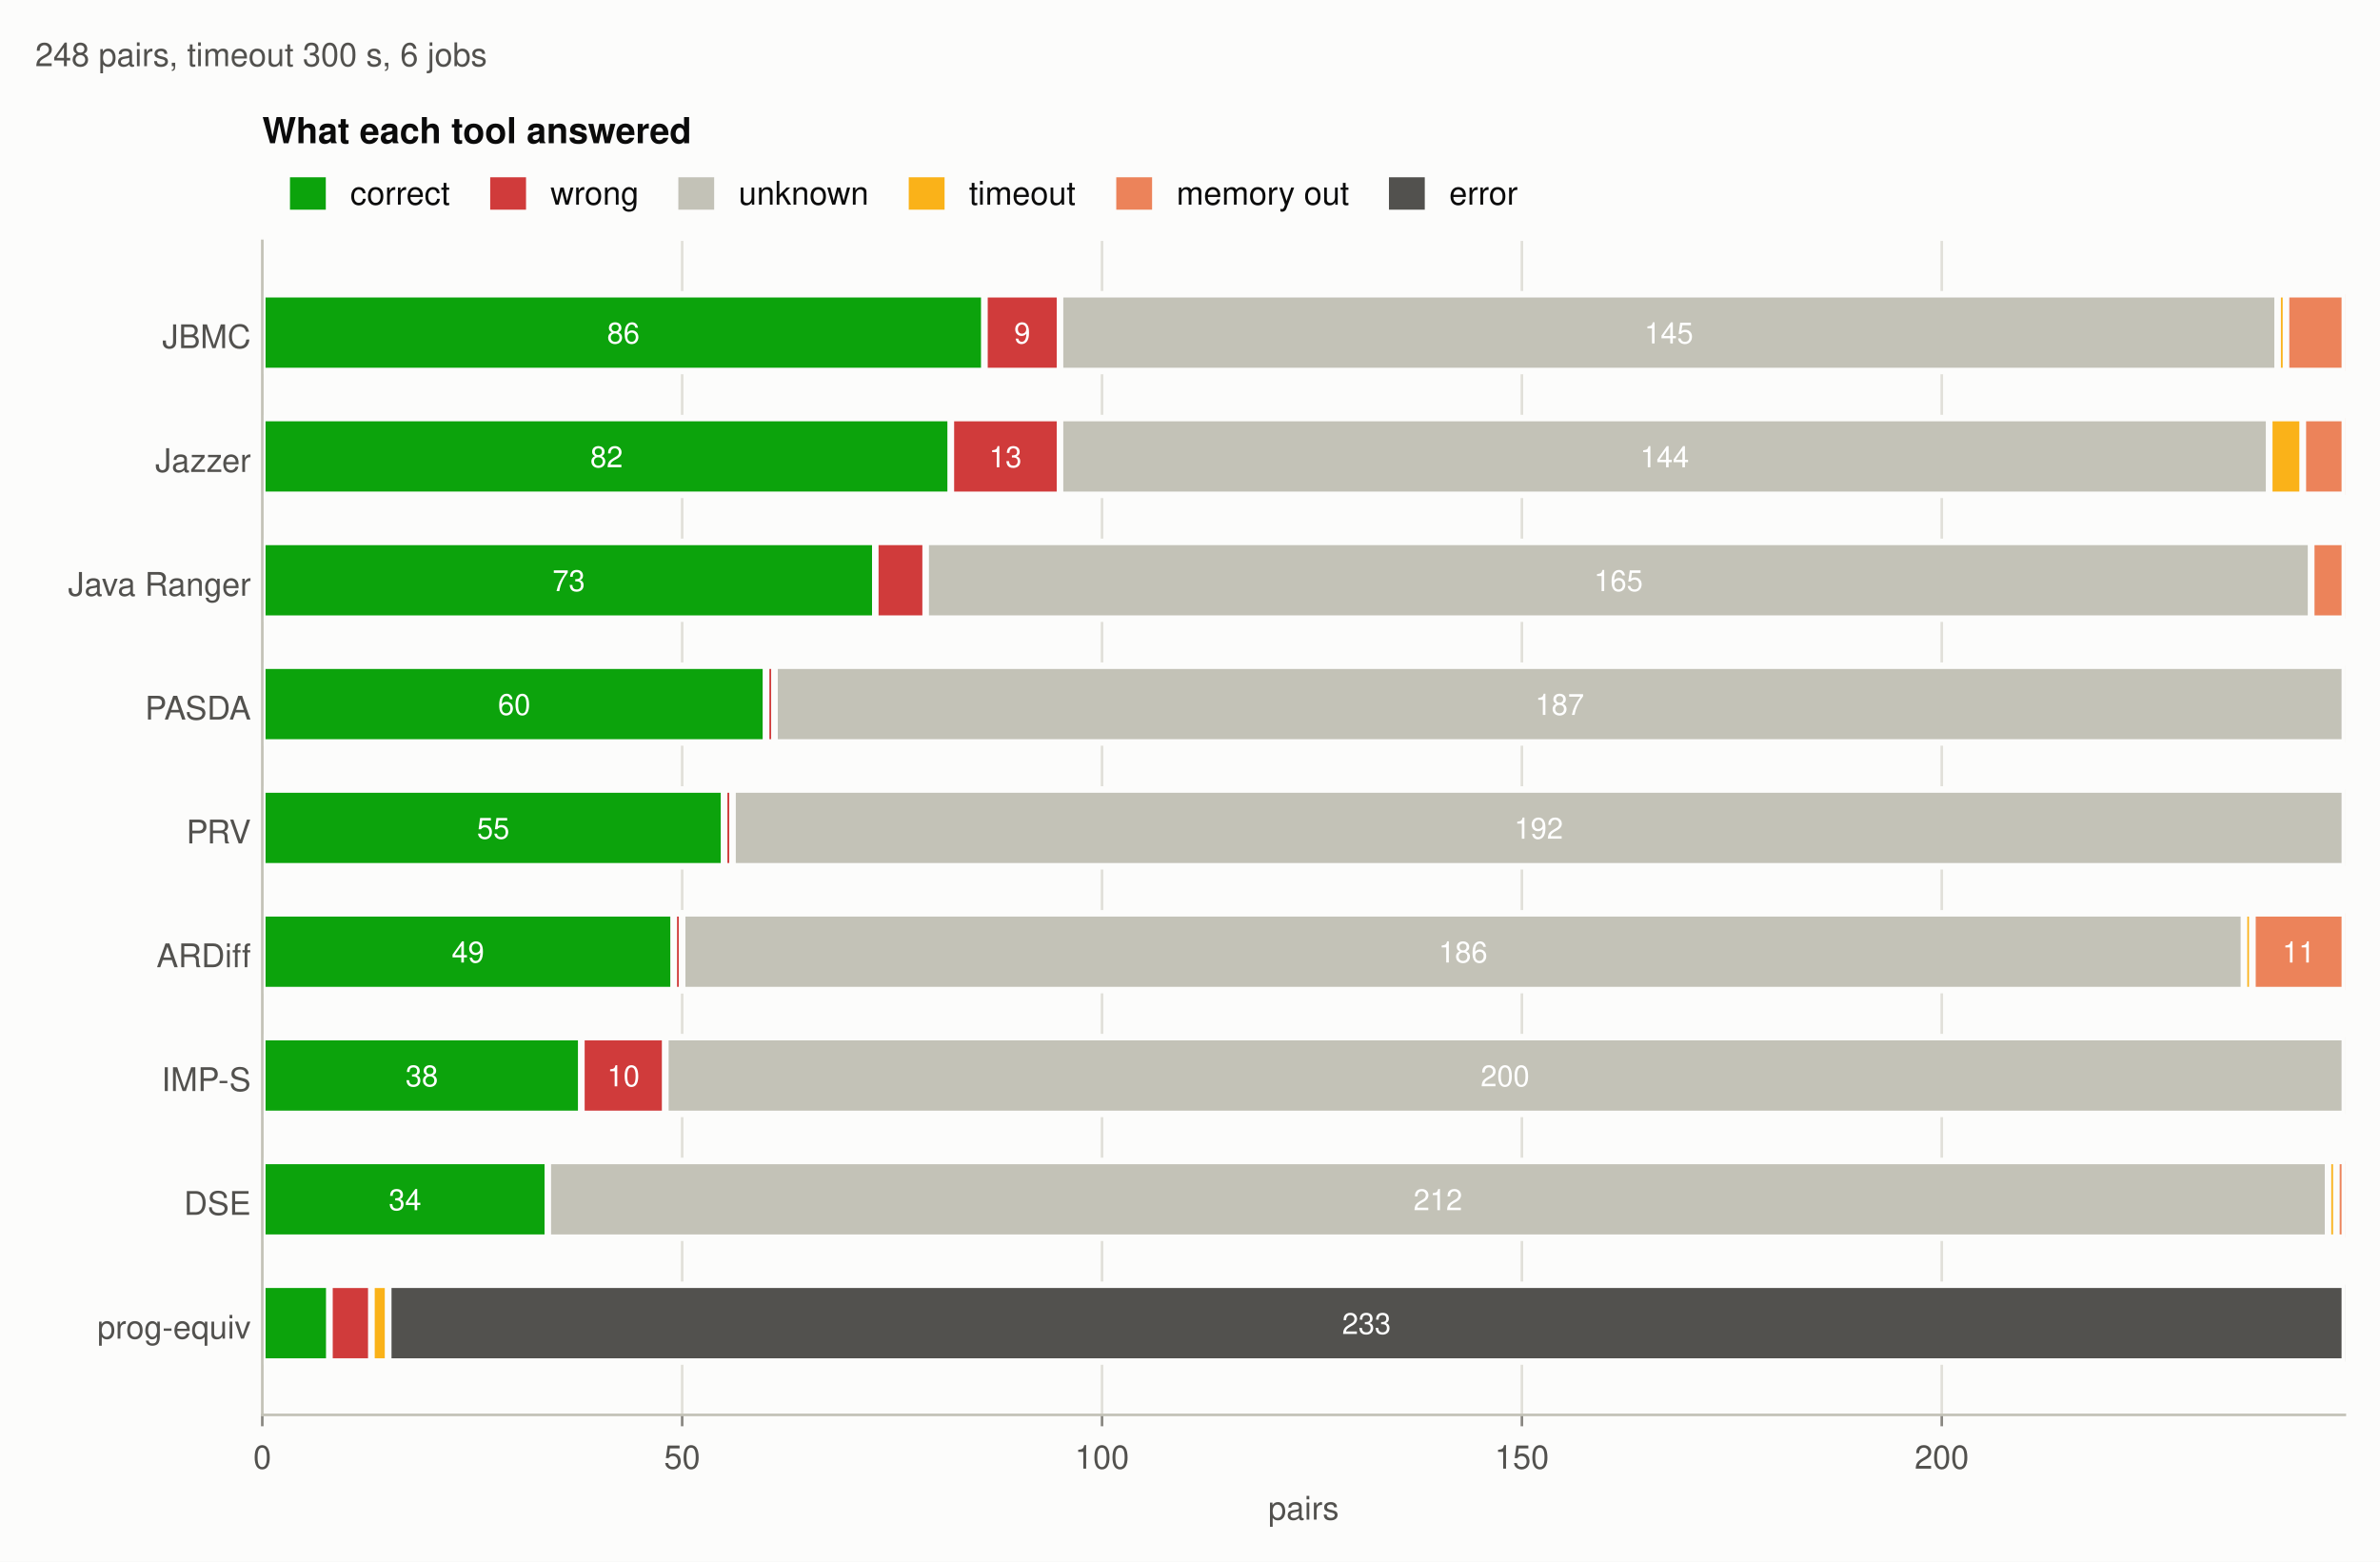
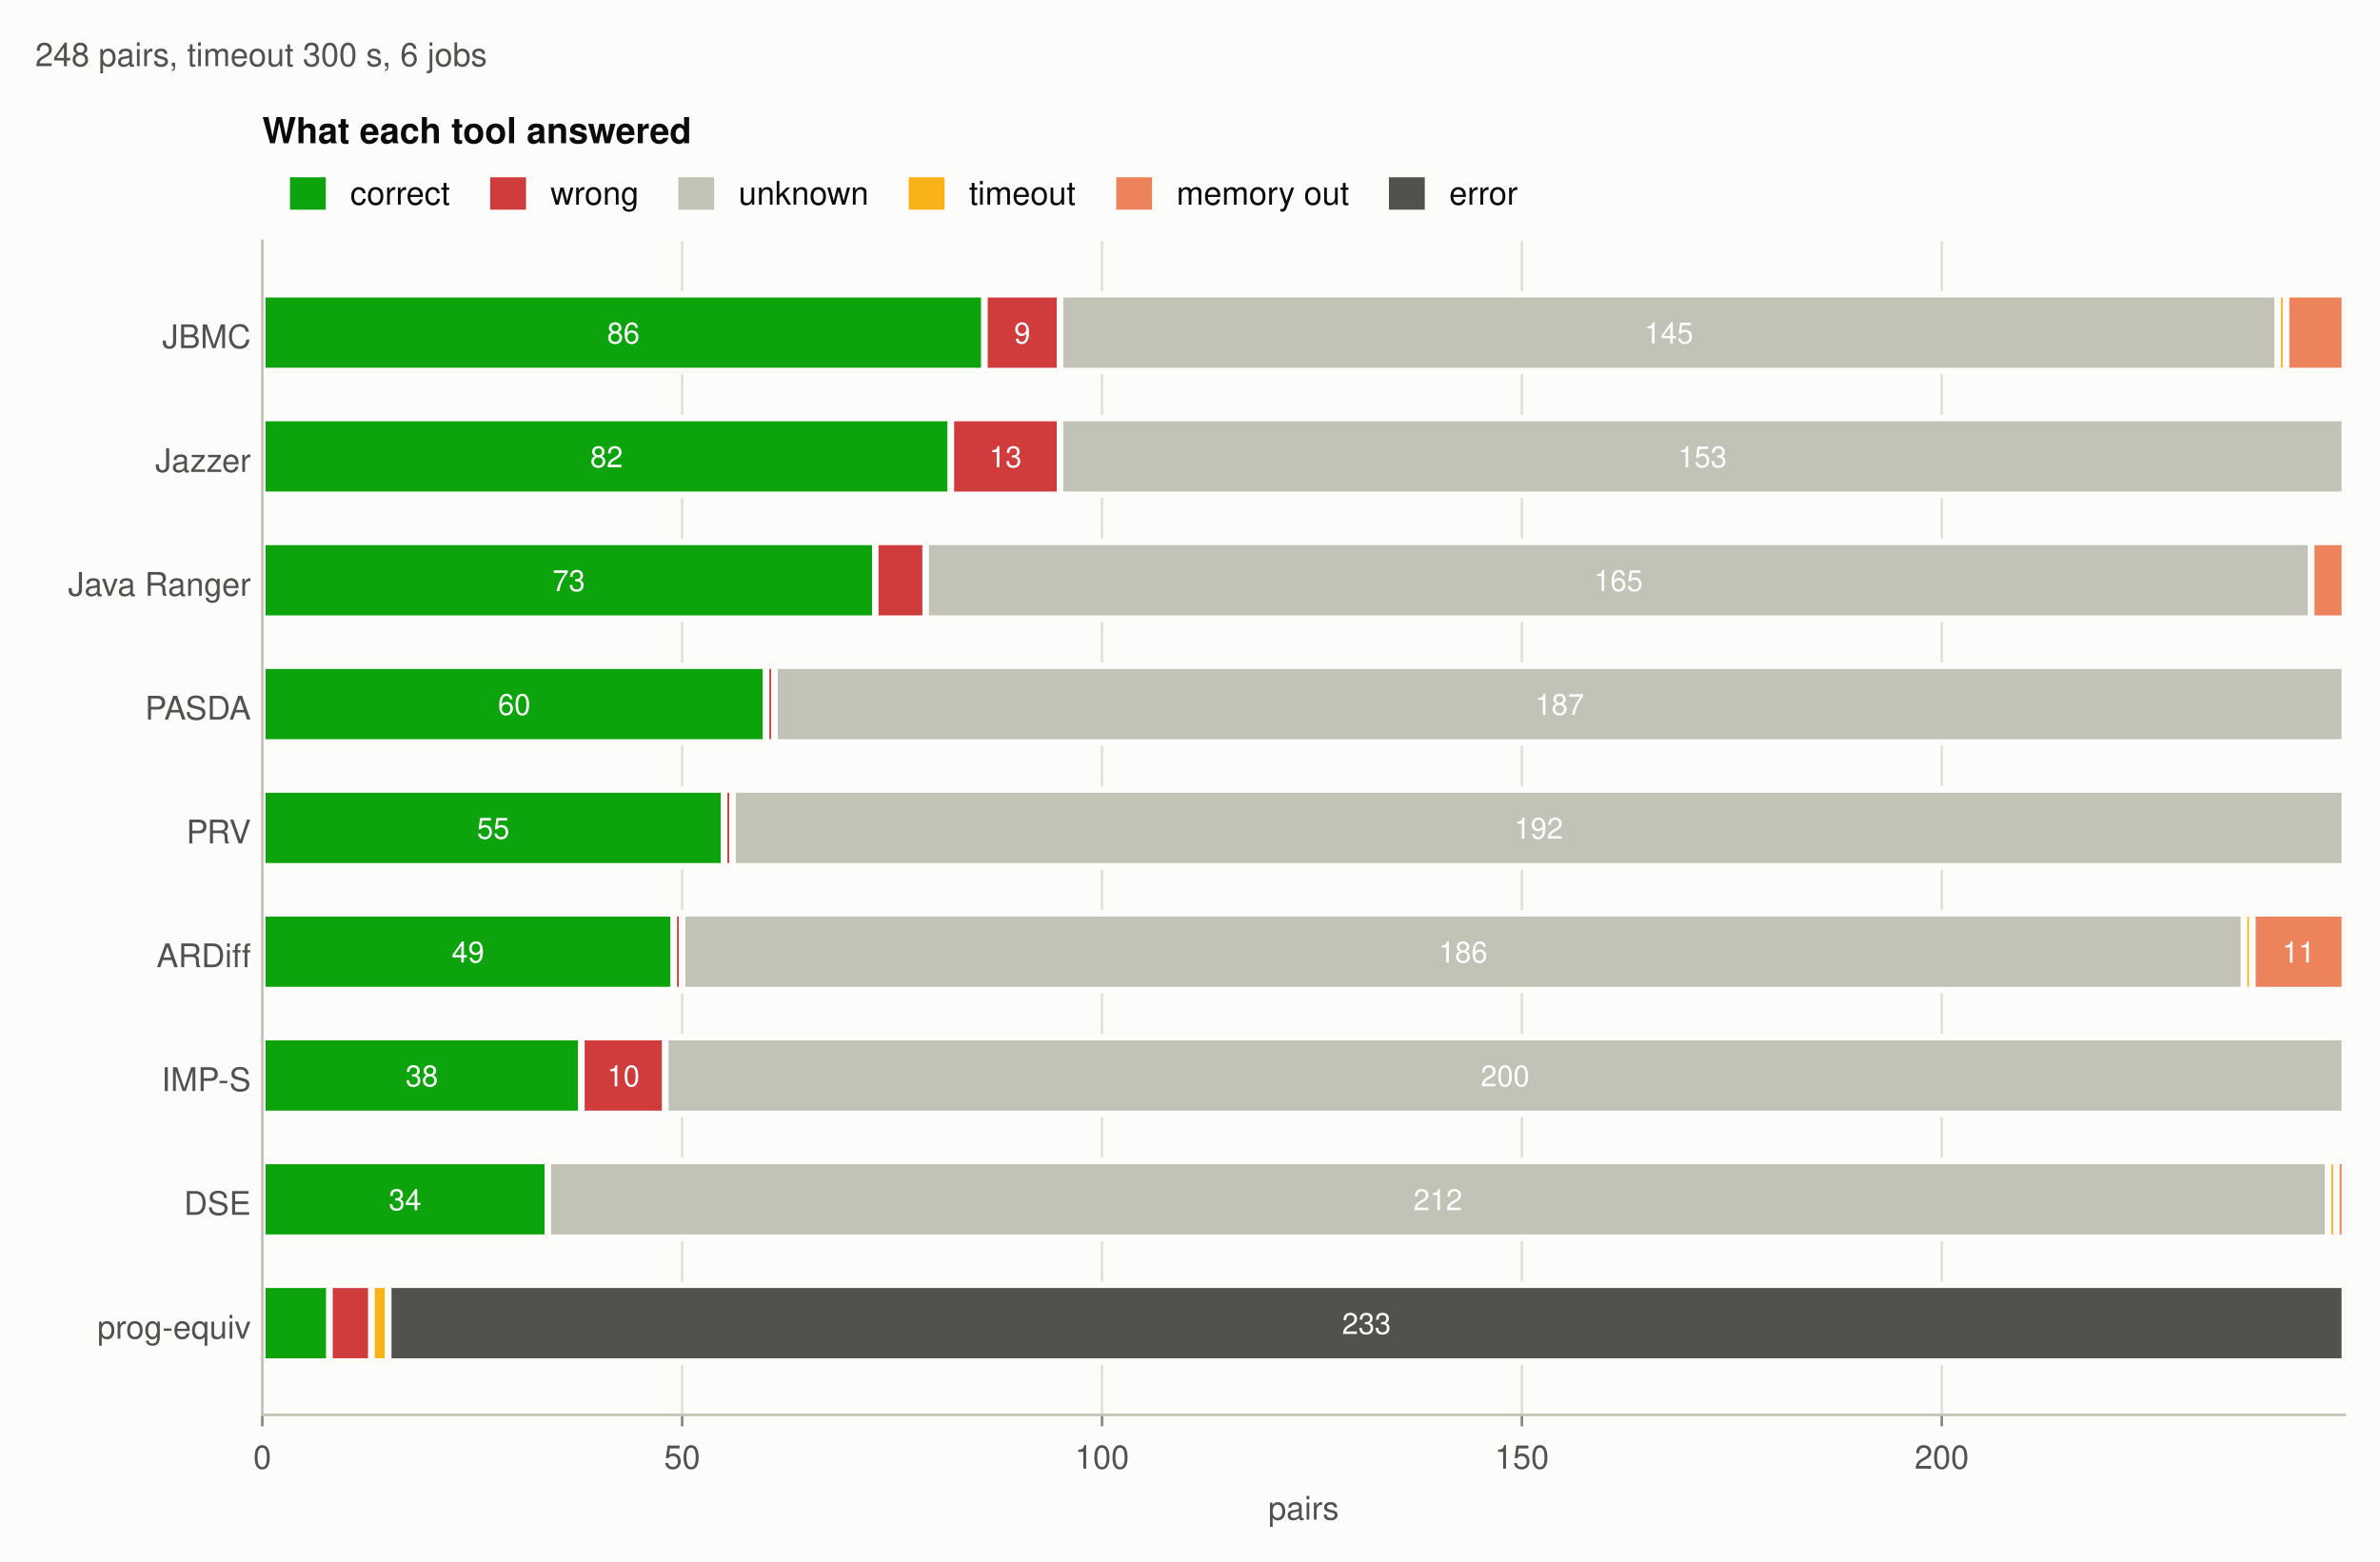
<svg xmlns="http://www.w3.org/2000/svg" xmlns:xlink="http://www.w3.org/1999/xlink" width="730.8pt" height="479.62pt" viewBox="0 0 730.8 479.62" version="1.1">
  <defs>
    <style type="text/css">*{stroke-linejoin: round; stroke-linecap: butt}</style>
  </defs>
  <g id="figure_1">
    <g id="patch_1">
      <path d="M 0 479.62  L 730.8 479.62  L 730.8 0  L 0 0  z " style="fill: #fcfcfb" />
    </g>
    <g id="axes_1">
      <g id="patch_2">
        <path d="M 80.54 434.52  L 720 434.52  L 720 73.975  L 80.54 73.975  z " style="fill: #fcfcfb" />
      </g>
      <g id="matplotlib.axis_1">
        <g id="xtick_1">
          <g id="line2d_1">
-             <path d="M 80.54 434.52  L 80.54 73.975  " clip-path="url(#p85b5bab880)" style="fill: none; stroke: #e1e0d9; stroke-width: 0.8; stroke-linecap: square" />
+             <path d="M 80.54 434.52  L 80.54 73.975  " clip-path="url(#p7ca1178d9e)" style="fill: none; stroke: #e1e0d9; stroke-width: 0.8; stroke-linecap: square" />
          </g>
          <g id="line2d_2">
            <defs>
-               <path id="me2a76b1dfc" d="M 0 0  L 0 3.5  " style="stroke: #898781; stroke-width: 0.8" />
+               <path id="m20ee62d817" d="M 0 0  L 0 3.5  " style="stroke: #898781; stroke-width: 0.8" />
            </defs>
            <g>
-               <use xlink:href="#me2a76b1dfc" x="80.54" y="434.52" style="fill: #898781; stroke: #898781; stroke-width: 0.8" />
+               <use xlink:href="#m20ee62d817" x="80.54" y="434.52" style="fill: #898781; stroke: #898781; stroke-width: 0.8" />
            </g>
          </g>
          <g id="text_1">
            <text style="font-size: 10px; font-family: 'Helvetica Neue', 'Helvetica', 'Arial', 'DejaVu Sans'; text-anchor: middle; fill: #52514e" x="80.54" y="451.04" transform="rotate(-0 80.54 451.04)">0</text>
          </g>
        </g>
        <g id="xtick_2">
          <g id="line2d_3">
-             <path d="M 209.463 434.52  L 209.463 73.975  " clip-path="url(#p85b5bab880)" style="fill: none; stroke: #e1e0d9; stroke-width: 0.8; stroke-linecap: square" />
+             <path d="M 209.463 434.52  L 209.463 73.975  " clip-path="url(#p7ca1178d9e)" style="fill: none; stroke: #e1e0d9; stroke-width: 0.8; stroke-linecap: square" />
          </g>
          <g id="line2d_4">
            <g>
-               <use xlink:href="#me2a76b1dfc" x="209.463" y="434.52" style="fill: #898781; stroke: #898781; stroke-width: 0.8" />
+               <use xlink:href="#m20ee62d817" x="209.463" y="434.52" style="fill: #898781; stroke: #898781; stroke-width: 0.8" />
            </g>
          </g>
          <g id="text_2">
            <text style="font-size: 10px; font-family: 'Helvetica Neue', 'Helvetica', 'Arial', 'DejaVu Sans'; text-anchor: middle; fill: #52514e" x="209.463" y="451.04" transform="rotate(-0 209.4634 451.04)">50</text>
          </g>
        </g>
        <g id="xtick_3">
          <g id="line2d_5">
-             <path d="M 338.387 434.52  L 338.387 73.975  " clip-path="url(#p85b5bab880)" style="fill: none; stroke: #e1e0d9; stroke-width: 0.8; stroke-linecap: square" />
+             <path d="M 338.387 434.52  L 338.387 73.975  " clip-path="url(#p7ca1178d9e)" style="fill: none; stroke: #e1e0d9; stroke-width: 0.8; stroke-linecap: square" />
          </g>
          <g id="line2d_6">
            <g>
-               <use xlink:href="#me2a76b1dfc" x="338.387" y="434.52" style="fill: #898781; stroke: #898781; stroke-width: 0.8" />
+               <use xlink:href="#m20ee62d817" x="338.387" y="434.52" style="fill: #898781; stroke: #898781; stroke-width: 0.8" />
            </g>
          </g>
          <g id="text_3">
            <text style="font-size: 10px; font-family: 'Helvetica Neue', 'Helvetica', 'Arial', 'DejaVu Sans'; text-anchor: middle; fill: #52514e" x="338.387" y="451.04" transform="rotate(-0 338.3868 451.04)">100</text>
          </g>
        </g>
        <g id="xtick_4">
          <g id="line2d_7">
-             <path d="M 467.31 434.52  L 467.31 73.975  " clip-path="url(#p85b5bab880)" style="fill: none; stroke: #e1e0d9; stroke-width: 0.8; stroke-linecap: square" />
+             <path d="M 467.31 434.52  L 467.31 73.975  " clip-path="url(#p7ca1178d9e)" style="fill: none; stroke: #e1e0d9; stroke-width: 0.8; stroke-linecap: square" />
          </g>
          <g id="line2d_8">
            <g>
-               <use xlink:href="#me2a76b1dfc" x="467.31" y="434.52" style="fill: #898781; stroke: #898781; stroke-width: 0.8" />
+               <use xlink:href="#m20ee62d817" x="467.31" y="434.52" style="fill: #898781; stroke: #898781; stroke-width: 0.8" />
            </g>
          </g>
          <g id="text_4">
            <text style="font-size: 10px; font-family: 'Helvetica Neue', 'Helvetica', 'Arial', 'DejaVu Sans'; text-anchor: middle; fill: #52514e" x="467.31" y="451.04" transform="rotate(-0 467.3102 451.04)">150</text>
          </g>
        </g>
        <g id="xtick_5">
          <g id="line2d_9">
-             <path d="M 596.234 434.52  L 596.234 73.975  " clip-path="url(#p85b5bab880)" style="fill: none; stroke: #e1e0d9; stroke-width: 0.8; stroke-linecap: square" />
+             <path d="M 596.234 434.52  L 596.234 73.975  " clip-path="url(#p7ca1178d9e)" style="fill: none; stroke: #e1e0d9; stroke-width: 0.8; stroke-linecap: square" />
          </g>
          <g id="line2d_10">
            <g>
-               <use xlink:href="#me2a76b1dfc" x="596.234" y="434.52" style="fill: #898781; stroke: #898781; stroke-width: 0.8" />
+               <use xlink:href="#m20ee62d817" x="596.234" y="434.52" style="fill: #898781; stroke: #898781; stroke-width: 0.8" />
            </g>
          </g>
          <g id="text_5">
            <text style="font-size: 10px; font-family: 'Helvetica Neue', 'Helvetica', 'Arial', 'DejaVu Sans'; text-anchor: middle; fill: #52514e" x="596.234" y="451.04" transform="rotate(-0 596.2335 451.04)">200</text>
          </g>
        </g>
        <g id="text_6">
          <text style="font-size: 10px; font-family: 'Helvetica Neue', 'Helvetica', 'Arial', 'DejaVu Sans'; text-anchor: middle; fill: #52514e" x="400.27" y="466.69" transform="rotate(-0 400.27 466.69)">pairs</text>
        </g>
      </g>
      <g id="matplotlib.axis_2">
        <g id="ytick_1">
          <g id="line2d_11" />
          <g id="text_7">
            <text style="font-size: 10px; font-family: 'Helvetica Neue', 'Helvetica', 'Arial', 'DejaVu Sans'; text-anchor: end; fill: #52514e" x="77.04" y="411.104" transform="rotate(-0 77.04 411.1041)">prog-equiv</text>
          </g>
        </g>
        <g id="ytick_2">
          <g id="line2d_12" />
          <g id="text_8">
            <text style="font-size: 10px; font-family: 'Helvetica Neue', 'Helvetica', 'Arial', 'DejaVu Sans'; text-anchor: end; fill: #52514e" x="77.04" y="373.08" transform="rotate(-0 77.04 373.08)">DSE</text>
          </g>
        </g>
        <g id="ytick_3">
          <g id="line2d_13" />
          <g id="text_9">
            <text style="font-size: 10px; font-family: 'Helvetica Neue', 'Helvetica', 'Arial', 'DejaVu Sans'; text-anchor: end; fill: #52514e" x="77.04" y="335.056" transform="rotate(-0 77.04 335.0558)">IMP-S</text>
          </g>
        </g>
        <g id="ytick_4">
          <g id="line2d_14" />
          <g id="text_10">
            <text style="font-size: 10px; font-family: 'Helvetica Neue', 'Helvetica', 'Arial', 'DejaVu Sans'; text-anchor: end; fill: #52514e" x="77.04" y="297.032" transform="rotate(-0 77.04 297.0317)">ARDiff</text>
          </g>
        </g>
        <g id="ytick_5">
          <g id="line2d_15" />
          <g id="text_11">
            <text style="font-size: 10px; font-family: 'Helvetica Neue', 'Helvetica', 'Arial', 'DejaVu Sans'; text-anchor: end; fill: #52514e" x="77.04" y="259.007" transform="rotate(-0 77.04 259.0075)">PRV</text>
          </g>
        </g>
        <g id="ytick_6">
          <g id="line2d_16" />
          <g id="text_12">
            <text style="font-size: 10px; font-family: 'Helvetica Neue', 'Helvetica', 'Arial', 'DejaVu Sans'; text-anchor: end; fill: #52514e" x="77.04" y="220.983" transform="rotate(-0 77.04 220.9833)">PASDA</text>
          </g>
        </g>
        <g id="ytick_7">
          <g id="line2d_17" />
          <g id="text_13">
            <text style="font-size: 10px; font-family: 'Helvetica Neue', 'Helvetica', 'Arial', 'DejaVu Sans'; text-anchor: end; fill: #52514e" x="77.04" y="182.959" transform="rotate(-0 77.04 182.9592)">Java Ranger</text>
          </g>
        </g>
        <g id="ytick_8">
          <g id="line2d_18" />
          <g id="text_14">
            <text style="font-size: 10px; font-family: 'Helvetica Neue', 'Helvetica', 'Arial', 'DejaVu Sans'; text-anchor: end; fill: #52514e" x="77.04" y="144.935" transform="rotate(-0 77.04 144.935)">Jazzer</text>
          </g>
        </g>
        <g id="ytick_9">
          <g id="line2d_19" />
          <g id="text_15">
            <text style="font-size: 10px; font-family: 'Helvetica Neue', 'Helvetica', 'Arial', 'DejaVu Sans'; text-anchor: end; fill: #52514e" x="77.04" y="106.911" transform="rotate(-0 77.04 106.9109)">JBMC</text>
          </g>
        </g>
      </g>
      <g id="patch_3">
-         <path d="M 80.54 418.132  L 101.168 418.132  L 101.168 394.557  L 80.54 394.557  z " clip-path="url(#p85b5bab880)" style="fill: #0ca30c; stroke: #fcfcfb; stroke-width: 2; stroke-linejoin: miter" />
+         <path d="M 80.54 418.132  L 101.168 418.132  L 101.168 394.557  L 80.54 394.557  z " clip-path="url(#p7ca1178d9e)" style="fill: #0ca30c; stroke: #fcfcfb; stroke-width: 2; stroke-linejoin: miter" />
      </g>
      <g id="patch_4">
-         <path d="M 101.168 418.132  L 114.06 418.132  L 114.06 394.557  L 101.168 394.557  z " clip-path="url(#p85b5bab880)" style="fill: #d03b3b; stroke: #fcfcfb; stroke-width: 2; stroke-linejoin: miter" />
+         <path d="M 101.168 418.132  L 114.06 418.132  L 114.06 394.557  L 101.168 394.557  z " clip-path="url(#p7ca1178d9e)" style="fill: #d03b3b; stroke: #fcfcfb; stroke-width: 2; stroke-linejoin: miter" />
      </g>
      <g id="patch_5">
-         <path d="M 114.06 418.132  L 119.217 418.132  L 119.217 394.557  L 114.06 394.557  z " clip-path="url(#p85b5bab880)" style="fill: #fab219; stroke: #fcfcfb; stroke-width: 2; stroke-linejoin: miter" />
+         <path d="M 114.06 418.132  L 119.217 418.132  L 119.217 394.557  L 114.06 394.557  z " clip-path="url(#p7ca1178d9e)" style="fill: #fab219; stroke: #fcfcfb; stroke-width: 2; stroke-linejoin: miter" />
      </g>
      <g id="patch_6">
-         <path d="M 119.217 418.132  L 720 418.132  L 720 394.557  L 119.217 394.557  z " clip-path="url(#p85b5bab880)" style="fill: #52514e; stroke: #fcfcfb; stroke-width: 2; stroke-linejoin: miter" />
+         <path d="M 119.217 418.132  L 720 418.132  L 720 394.557  L 119.217 394.557  z " clip-path="url(#p7ca1178d9e)" style="fill: #52514e; stroke: #fcfcfb; stroke-width: 2; stroke-linejoin: miter" />
      </g>
      <g id="patch_7">
-         <path d="M 80.54 380.107  L 168.208 380.107  L 168.208 356.532  L 80.54 356.532  z " clip-path="url(#p85b5bab880)" style="fill: #0ca30c; stroke: #fcfcfb; stroke-width: 2; stroke-linejoin: miter" />
+         <path d="M 80.54 380.107  L 168.208 380.107  L 168.208 356.532  L 80.54 356.532  z " clip-path="url(#p7ca1178d9e)" style="fill: #0ca30c; stroke: #fcfcfb; stroke-width: 2; stroke-linejoin: miter" />
      </g>
      <g id="patch_8">
-         <path d="M 168.208 380.107  L 714.843 380.107  L 714.843 356.532  L 168.208 356.532  z " clip-path="url(#p85b5bab880)" style="fill: #c3c2b7; stroke: #fcfcfb; stroke-width: 2; stroke-linejoin: miter" />
+         <path d="M 168.208 380.107  L 714.843 380.107  L 714.843 356.532  L 168.208 356.532  z " clip-path="url(#p7ca1178d9e)" style="fill: #c3c2b7; stroke: #fcfcfb; stroke-width: 2; stroke-linejoin: miter" />
      </g>
      <g id="patch_9">
-         <path d="M 714.843 380.107  L 717.422 380.107  L 717.422 356.532  L 714.843 356.532  z " clip-path="url(#p85b5bab880)" style="fill: #fab219; stroke: #fcfcfb; stroke-width: 2; stroke-linejoin: miter" />
+         <path d="M 714.843 380.107  L 717.422 380.107  L 717.422 356.532  L 714.843 356.532  z " clip-path="url(#p7ca1178d9e)" style="fill: #fab219; stroke: #fcfcfb; stroke-width: 2; stroke-linejoin: miter" />
      </g>
      <g id="patch_10">
-         <path d="M 717.422 380.107  L 720 380.107  L 720 356.532  L 717.422 356.532  z " clip-path="url(#p85b5bab880)" style="fill: #ec835a; stroke: #fcfcfb; stroke-width: 2; stroke-linejoin: miter" />
+         <path d="M 717.422 380.107  L 720 380.107  L 720 356.532  L 717.422 356.532  z " clip-path="url(#p7ca1178d9e)" style="fill: #ec835a; stroke: #fcfcfb; stroke-width: 2; stroke-linejoin: miter" />
      </g>
      <g id="patch_11">
-         <path d="M 80.54 342.083  L 178.522 342.083  L 178.522 318.508  L 80.54 318.508  z " clip-path="url(#p85b5bab880)" style="fill: #0ca30c; stroke: #fcfcfb; stroke-width: 2; stroke-linejoin: miter" />
+         <path d="M 80.54 342.083  L 178.522 342.083  L 178.522 318.508  L 80.54 318.508  z " clip-path="url(#p7ca1178d9e)" style="fill: #0ca30c; stroke: #fcfcfb; stroke-width: 2; stroke-linejoin: miter" />
      </g>
      <g id="patch_12">
-         <path d="M 178.522 342.083  L 204.306 342.083  L 204.306 318.508  L 178.522 318.508  z " clip-path="url(#p85b5bab880)" style="fill: #d03b3b; stroke: #fcfcfb; stroke-width: 2; stroke-linejoin: miter" />
+         <path d="M 178.522 342.083  L 204.306 342.083  L 204.306 318.508  L 178.522 318.508  z " clip-path="url(#p7ca1178d9e)" style="fill: #d03b3b; stroke: #fcfcfb; stroke-width: 2; stroke-linejoin: miter" />
      </g>
      <g id="patch_13">
-         <path d="M 204.306 342.083  L 720 342.083  L 720 318.508  L 204.306 318.508  z " clip-path="url(#p85b5bab880)" style="fill: #c3c2b7; stroke: #fcfcfb; stroke-width: 2; stroke-linejoin: miter" />
+         <path d="M 204.306 342.083  L 720 342.083  L 720 318.508  L 204.306 318.508  z " clip-path="url(#p7ca1178d9e)" style="fill: #c3c2b7; stroke: #fcfcfb; stroke-width: 2; stroke-linejoin: miter" />
      </g>
      <g id="patch_14">
-         <path d="M 80.54 304.059  L 206.885 304.059  L 206.885 280.484  L 80.54 280.484  z " clip-path="url(#p85b5bab880)" style="fill: #0ca30c; stroke: #fcfcfb; stroke-width: 2; stroke-linejoin: miter" />
+         <path d="M 80.54 304.059  L 206.885 304.059  L 206.885 280.484  L 80.54 280.484  z " clip-path="url(#p7ca1178d9e)" style="fill: #0ca30c; stroke: #fcfcfb; stroke-width: 2; stroke-linejoin: miter" />
      </g>
      <g id="patch_15">
-         <path d="M 206.885 304.059  L 209.463 304.059  L 209.463 280.484  L 206.885 280.484  z " clip-path="url(#p85b5bab880)" style="fill: #d03b3b; stroke: #fcfcfb; stroke-width: 2; stroke-linejoin: miter" />
+         <path d="M 206.885 304.059  L 209.463 304.059  L 209.463 280.484  L 206.885 280.484  z " clip-path="url(#p7ca1178d9e)" style="fill: #d03b3b; stroke: #fcfcfb; stroke-width: 2; stroke-linejoin: miter" />
      </g>
      <g id="patch_16">
-         <path d="M 209.463 304.059  L 689.058 304.059  L 689.058 280.484  L 209.463 280.484  z " clip-path="url(#p85b5bab880)" style="fill: #c3c2b7; stroke: #fcfcfb; stroke-width: 2; stroke-linejoin: miter" />
+         <path d="M 209.463 304.059  L 689.058 304.059  L 689.058 280.484  L 209.463 280.484  z " clip-path="url(#p7ca1178d9e)" style="fill: #c3c2b7; stroke: #fcfcfb; stroke-width: 2; stroke-linejoin: miter" />
      </g>
      <g id="patch_17">
-         <path d="M 689.058 304.059  L 691.637 304.059  L 691.637 280.484  L 689.058 280.484  z " clip-path="url(#p85b5bab880)" style="fill: #fab219; stroke: #fcfcfb; stroke-width: 2; stroke-linejoin: miter" />
+         <path d="M 689.058 304.059  L 691.637 304.059  L 691.637 280.484  L 689.058 280.484  z " clip-path="url(#p7ca1178d9e)" style="fill: #fab219; stroke: #fcfcfb; stroke-width: 2; stroke-linejoin: miter" />
      </g>
      <g id="patch_18">
-         <path d="M 691.637 304.059  L 720 304.059  L 720 280.484  L 691.637 280.484  z " clip-path="url(#p85b5bab880)" style="fill: #ec835a; stroke: #fcfcfb; stroke-width: 2; stroke-linejoin: miter" />
+         <path d="M 691.637 304.059  L 720 304.059  L 720 280.484  L 691.637 280.484  z " clip-path="url(#p7ca1178d9e)" style="fill: #ec835a; stroke: #fcfcfb; stroke-width: 2; stroke-linejoin: miter" />
      </g>
      <g id="patch_19">
-         <path d="M 80.54 266.035  L 222.356 266.035  L 222.356 242.46  L 80.54 242.46  z " clip-path="url(#p85b5bab880)" style="fill: #0ca30c; stroke: #fcfcfb; stroke-width: 2; stroke-linejoin: miter" />
+         <path d="M 80.54 266.035  L 222.356 266.035  L 222.356 242.46  L 80.54 242.46  z " clip-path="url(#p7ca1178d9e)" style="fill: #0ca30c; stroke: #fcfcfb; stroke-width: 2; stroke-linejoin: miter" />
      </g>
      <g id="patch_20">
-         <path d="M 222.356 266.035  L 224.934 266.035  L 224.934 242.46  L 222.356 242.46  z " clip-path="url(#p85b5bab880)" style="fill: #d03b3b; stroke: #fcfcfb; stroke-width: 2; stroke-linejoin: miter" />
+         <path d="M 222.356 266.035  L 224.934 266.035  L 224.934 242.46  L 222.356 242.46  z " clip-path="url(#p7ca1178d9e)" style="fill: #d03b3b; stroke: #fcfcfb; stroke-width: 2; stroke-linejoin: miter" />
      </g>
      <g id="patch_21">
-         <path d="M 224.934 266.035  L 720 266.035  L 720 242.46  L 224.934 242.46  z " clip-path="url(#p85b5bab880)" style="fill: #c3c2b7; stroke: #fcfcfb; stroke-width: 2; stroke-linejoin: miter" />
+         <path d="M 224.934 266.035  L 720 266.035  L 720 242.46  L 224.934 242.46  z " clip-path="url(#p7ca1178d9e)" style="fill: #c3c2b7; stroke: #fcfcfb; stroke-width: 2; stroke-linejoin: miter" />
      </g>
      <g id="patch_22">
-         <path d="M 80.54 228.011  L 235.248 228.011  L 235.248 204.436  L 80.54 204.436  z " clip-path="url(#p85b5bab880)" style="fill: #0ca30c; stroke: #fcfcfb; stroke-width: 2; stroke-linejoin: miter" />
+         <path d="M 80.54 228.011  L 235.248 228.011  L 235.248 204.436  L 80.54 204.436  z " clip-path="url(#p7ca1178d9e)" style="fill: #0ca30c; stroke: #fcfcfb; stroke-width: 2; stroke-linejoin: miter" />
      </g>
      <g id="patch_23">
-         <path d="M 235.248 228.011  L 237.827 228.011  L 237.827 204.436  L 235.248 204.436  z " clip-path="url(#p85b5bab880)" style="fill: #d03b3b; stroke: #fcfcfb; stroke-width: 2; stroke-linejoin: miter" />
+         <path d="M 235.248 228.011  L 237.827 228.011  L 237.827 204.436  L 235.248 204.436  z " clip-path="url(#p7ca1178d9e)" style="fill: #d03b3b; stroke: #fcfcfb; stroke-width: 2; stroke-linejoin: miter" />
      </g>
      <g id="patch_24">
-         <path d="M 237.827 228.011  L 720 228.011  L 720 204.436  L 237.827 204.436  z " clip-path="url(#p85b5bab880)" style="fill: #c3c2b7; stroke: #fcfcfb; stroke-width: 2; stroke-linejoin: miter" />
+         <path d="M 237.827 228.011  L 720 228.011  L 720 204.436  L 237.827 204.436  z " clip-path="url(#p7ca1178d9e)" style="fill: #c3c2b7; stroke: #fcfcfb; stroke-width: 2; stroke-linejoin: miter" />
      </g>
      <g id="patch_25">
-         <path d="M 80.54 189.987  L 268.768 189.987  L 268.768 166.412  L 80.54 166.412  z " clip-path="url(#p85b5bab880)" style="fill: #0ca30c; stroke: #fcfcfb; stroke-width: 2; stroke-linejoin: miter" />
+         <path d="M 80.54 189.987  L 268.768 189.987  L 268.768 166.412  L 80.54 166.412  z " clip-path="url(#p7ca1178d9e)" style="fill: #0ca30c; stroke: #fcfcfb; stroke-width: 2; stroke-linejoin: miter" />
      </g>
      <g id="patch_26">
-         <path d="M 268.768 189.987  L 284.239 189.987  L 284.239 166.412  L 268.768 166.412  z " clip-path="url(#p85b5bab880)" style="fill: #d03b3b; stroke: #fcfcfb; stroke-width: 2; stroke-linejoin: miter" />
+         <path d="M 268.768 189.987  L 284.239 189.987  L 284.239 166.412  L 268.768 166.412  z " clip-path="url(#p7ca1178d9e)" style="fill: #d03b3b; stroke: #fcfcfb; stroke-width: 2; stroke-linejoin: miter" />
      </g>
      <g id="patch_27">
-         <path d="M 284.239 189.987  L 709.686 189.987  L 709.686 166.412  L 284.239 166.412  z " clip-path="url(#p85b5bab880)" style="fill: #c3c2b7; stroke: #fcfcfb; stroke-width: 2; stroke-linejoin: miter" />
+         <path d="M 284.239 189.987  L 709.686 189.987  L 709.686 166.412  L 284.239 166.412  z " clip-path="url(#p7ca1178d9e)" style="fill: #c3c2b7; stroke: #fcfcfb; stroke-width: 2; stroke-linejoin: miter" />
      </g>
      <g id="patch_28">
-         <path d="M 709.686 189.987  L 720 189.987  L 720 166.412  L 709.686 166.412  z " clip-path="url(#p85b5bab880)" style="fill: #ec835a; stroke: #fcfcfb; stroke-width: 2; stroke-linejoin: miter" />
+         <path d="M 709.686 189.987  L 720 189.987  L 720 166.412  L 709.686 166.412  z " clip-path="url(#p7ca1178d9e)" style="fill: #ec835a; stroke: #fcfcfb; stroke-width: 2; stroke-linejoin: miter" />
      </g>
      <g id="patch_29">
-         <path d="M 80.54 151.963  L 291.974 151.963  L 291.974 128.388  L 80.54 128.388  z " clip-path="url(#p85b5bab880)" style="fill: #0ca30c; stroke: #fcfcfb; stroke-width: 2; stroke-linejoin: miter" />
+         <path d="M 80.54 151.963  L 291.974 151.963  L 291.974 128.388  L 80.54 128.388  z " clip-path="url(#p7ca1178d9e)" style="fill: #0ca30c; stroke: #fcfcfb; stroke-width: 2; stroke-linejoin: miter" />
      </g>
      <g id="patch_30">
-         <path d="M 291.974 151.963  L 325.494 151.963  L 325.494 128.388  L 291.974 128.388  z " clip-path="url(#p85b5bab880)" style="fill: #d03b3b; stroke: #fcfcfb; stroke-width: 2; stroke-linejoin: miter" />
+         <path d="M 291.974 151.963  L 325.494 151.963  L 325.494 128.388  L 291.974 128.388  z " clip-path="url(#p7ca1178d9e)" style="fill: #d03b3b; stroke: #fcfcfb; stroke-width: 2; stroke-linejoin: miter" />
      </g>
      <g id="patch_31">
-         <path d="M 325.494 151.963  L 696.794 151.963  L 696.794 128.388  L 325.494 128.388  z " clip-path="url(#p85b5bab880)" style="fill: #c3c2b7; stroke: #fcfcfb; stroke-width: 2; stroke-linejoin: miter" />
+         <path d="M 325.494 151.963  L 720 151.963  L 720 128.388  L 325.494 128.388  z " clip-path="url(#p7ca1178d9e)" style="fill: #c3c2b7; stroke: #fcfcfb; stroke-width: 2; stroke-linejoin: miter" />
      </g>
      <g id="patch_32">
-         <path d="M 696.794 151.963  L 707.108 151.963  L 707.108 128.388  L 696.794 128.388  z " clip-path="url(#p85b5bab880)" style="fill: #fab219; stroke: #fcfcfb; stroke-width: 2; stroke-linejoin: miter" />
+         <path d="M 80.54 113.938  L 302.288 113.938  L 302.288 90.363  L 80.54 90.363  z " clip-path="url(#p7ca1178d9e)" style="fill: #0ca30c; stroke: #fcfcfb; stroke-width: 2; stroke-linejoin: miter" />
      </g>
      <g id="patch_33">
-         <path d="M 707.108 151.963  L 720 151.963  L 720 128.388  L 707.108 128.388  z " clip-path="url(#p85b5bab880)" style="fill: #ec835a; stroke: #fcfcfb; stroke-width: 2; stroke-linejoin: miter" />
+         <path d="M 302.288 113.938  L 325.494 113.938  L 325.494 90.363  L 302.288 90.363  z " clip-path="url(#p7ca1178d9e)" style="fill: #d03b3b; stroke: #fcfcfb; stroke-width: 2; stroke-linejoin: miter" />
      </g>
      <g id="patch_34">
-         <path d="M 80.54 113.938  L 302.288 113.938  L 302.288 90.363  L 80.54 90.363  z " clip-path="url(#p85b5bab880)" style="fill: #0ca30c; stroke: #fcfcfb; stroke-width: 2; stroke-linejoin: miter" />
+         <path d="M 325.494 113.938  L 699.372 113.938  L 699.372 90.363  L 325.494 90.363  z " clip-path="url(#p7ca1178d9e)" style="fill: #c3c2b7; stroke: #fcfcfb; stroke-width: 2; stroke-linejoin: miter" />
      </g>
      <g id="patch_35">
-         <path d="M 302.288 113.938  L 325.494 113.938  L 325.494 90.363  L 302.288 90.363  z " clip-path="url(#p85b5bab880)" style="fill: #d03b3b; stroke: #fcfcfb; stroke-width: 2; stroke-linejoin: miter" />
+         <path d="M 699.372 113.938  L 701.951 113.938  L 701.951 90.363  L 699.372 90.363  z " clip-path="url(#p7ca1178d9e)" style="fill: #fab219; stroke: #fcfcfb; stroke-width: 2; stroke-linejoin: miter" />
      </g>
      <g id="patch_36">
-         <path d="M 325.494 113.938  L 699.372 113.938  L 699.372 90.363  L 325.494 90.363  z " clip-path="url(#p85b5bab880)" style="fill: #c3c2b7; stroke: #fcfcfb; stroke-width: 2; stroke-linejoin: miter" />
+         <path d="M 701.951 113.938  L 720 113.938  L 720 90.363  L 701.951 90.363  z " clip-path="url(#p7ca1178d9e)" style="fill: #ec835a; stroke: #fcfcfb; stroke-width: 2; stroke-linejoin: miter" />
      </g>
      <g id="patch_37">
-         <path d="M 699.372 113.938  L 701.951 113.938  L 701.951 90.363  L 699.372 90.363  z " clip-path="url(#p85b5bab880)" style="fill: #fab219; stroke: #fcfcfb; stroke-width: 2; stroke-linejoin: miter" />
+         <path d="M 80.54 434.52  L 80.54 73.975  " style="fill: none; stroke: #c3c2b7; stroke-width: 0.8; stroke-linejoin: miter; stroke-linecap: square" />
      </g>
      <g id="patch_38">
-         <path d="M 701.951 113.938  L 720 113.938  L 720 90.363  L 701.951 90.363  z " clip-path="url(#p85b5bab880)" style="fill: #ec835a; stroke: #fcfcfb; stroke-width: 2; stroke-linejoin: miter" />
-       </g>
-       <g id="patch_39">
-         <path d="M 80.54 434.52  L 80.54 73.975  " style="fill: none; stroke: #c3c2b7; stroke-width: 0.8; stroke-linejoin: miter; stroke-linecap: square" />
-       </g>
-       <g id="patch_40">
        <path d="M 80.54 434.52  L 720 434.52  " style="fill: none; stroke: #c3c2b7; stroke-width: 0.8; stroke-linejoin: miter; stroke-linecap: square" />
      </g>
      <g id="text_16">
        <text style="font-size: 9px; font-family: 'Helvetica Neue', 'Helvetica', 'Arial', 'DejaVu Sans'; text-anchor: middle; fill: #ffffff" x="419.609" y="409.67" transform="rotate(-0 419.6085 409.6696)">233</text>
      </g>
      <g id="text_17">
        <text style="font-size: 9px; font-family: 'Helvetica Neue', 'Helvetica', 'Arial', 'DejaVu Sans'; text-anchor: middle; fill: #ffffff" x="124.374" y="371.645" transform="rotate(-0 124.374 371.6455)">34</text>
      </g>
      <g id="text_18">
        <text style="font-size: 9px; font-family: 'Helvetica Neue', 'Helvetica', 'Arial', 'DejaVu Sans'; text-anchor: middle; fill: #ffffff" x="441.525" y="371.645" transform="rotate(-0 441.5255 371.6455)">212</text>
      </g>
      <g id="text_19">
        <text style="font-size: 9px; font-family: 'Helvetica Neue', 'Helvetica', 'Arial', 'DejaVu Sans'; text-anchor: middle; fill: #ffffff" x="129.531" y="333.621" transform="rotate(-0 129.5309 333.6213)">38</text>
      </g>
      <g id="text_20">
        <text style="font-size: 9px; font-family: 'Helvetica Neue', 'Helvetica', 'Arial', 'DejaVu Sans'; text-anchor: middle; fill: #ffffff" x="191.414" y="333.621" transform="rotate(-0 191.4141 333.6213)">10</text>
      </g>
      <g id="text_21">
        <text style="font-size: 9px; font-family: 'Helvetica Neue', 'Helvetica', 'Arial', 'DejaVu Sans'; text-anchor: middle; fill: #ffffff" x="462.153" y="333.621" transform="rotate(-0 462.1532 333.6213)">200</text>
      </g>
      <g id="text_22">
        <text style="font-size: 9px; font-family: 'Helvetica Neue', 'Helvetica', 'Arial', 'DejaVu Sans'; text-anchor: middle; fill: #ffffff" x="143.712" y="295.597" transform="rotate(-0 143.7125 295.5972)">49</text>
      </g>
      <g id="text_23">
        <text style="font-size: 9px; font-family: 'Helvetica Neue', 'Helvetica', 'Arial', 'DejaVu Sans'; text-anchor: middle; fill: #ffffff" x="449.261" y="295.597" transform="rotate(-0 449.2609 295.5972)">186</text>
      </g>
      <g id="text_24">
        <text style="font-size: 9px; font-family: 'Helvetica Neue', 'Helvetica', 'Arial', 'DejaVu Sans'; text-anchor: middle; fill: #ffffff" x="705.818" y="295.597" transform="rotate(-0 705.8184 295.5972)">11</text>
      </g>
      <g id="text_25">
        <text style="font-size: 9px; font-family: 'Helvetica Neue', 'Helvetica', 'Arial', 'DejaVu Sans'; text-anchor: middle; fill: #ffffff" x="151.448" y="257.573" transform="rotate(-0 151.4479 257.573)">55</text>
      </g>
      <g id="text_26">
        <text style="font-size: 9px; font-family: 'Helvetica Neue', 'Helvetica', 'Arial', 'DejaVu Sans'; text-anchor: middle; fill: #ffffff" x="472.467" y="257.573" transform="rotate(-0 472.4671 257.573)">192</text>
      </g>
      <g id="text_27">
        <text style="font-size: 9px; font-family: 'Helvetica Neue', 'Helvetica', 'Arial', 'DejaVu Sans'; text-anchor: middle; fill: #ffffff" x="157.894" y="219.549" transform="rotate(-0 157.894 219.5488)">60</text>
      </g>
      <g id="text_28">
        <text style="font-size: 9px; font-family: 'Helvetica Neue', 'Helvetica', 'Arial', 'DejaVu Sans'; text-anchor: middle; fill: #ffffff" x="478.913" y="219.549" transform="rotate(-0 478.9133 219.5488)">187</text>
      </g>
      <g id="text_29">
        <text style="font-size: 9px; font-family: 'Helvetica Neue', 'Helvetica', 'Arial', 'DejaVu Sans'; text-anchor: middle; fill: #ffffff" x="174.654" y="181.525" transform="rotate(-0 174.6541 181.5247)">73</text>
      </g>
      <g id="text_30">
        <text style="font-size: 9px; font-family: 'Helvetica Neue', 'Helvetica', 'Arial', 'DejaVu Sans'; text-anchor: middle; fill: #ffffff" x="496.963" y="181.525" transform="rotate(-0 496.9625 181.5247)">165</text>
      </g>
      <g id="text_31">
        <text style="font-size: 9px; font-family: 'Helvetica Neue', 'Helvetica', 'Arial', 'DejaVu Sans'; text-anchor: middle; fill: #ffffff" x="186.257" y="143.501" transform="rotate(-0 186.2572 143.5005)">82</text>
      </g>
      <g id="text_32">
        <text style="font-size: 9px; font-family: 'Helvetica Neue', 'Helvetica', 'Arial', 'DejaVu Sans'; text-anchor: middle; fill: #ffffff" x="308.734" y="143.501" transform="rotate(-0 308.7344 143.5005)">13</text>
      </g>
      <g id="text_33">
-         <text style="font-size: 9px; font-family: 'Helvetica Neue', 'Helvetica', 'Arial', 'DejaVu Sans'; text-anchor: middle; fill: #ffffff" x="511.144" y="143.501" transform="rotate(-0 511.1441 143.5005)">144</text>
+         <text style="font-size: 9px; font-family: 'Helvetica Neue', 'Helvetica', 'Arial', 'DejaVu Sans'; text-anchor: middle; fill: #ffffff" x="522.747" y="143.501" transform="rotate(-0 522.7472 143.5005)">153</text>
      </g>
      <g id="text_34">
        <text style="font-size: 9px; font-family: 'Helvetica Neue', 'Helvetica', 'Arial', 'DejaVu Sans'; text-anchor: middle; fill: #ffffff" x="191.414" y="105.476" transform="rotate(-0 191.4141 105.4764)">86</text>
      </g>
      <g id="text_35">
        <text style="font-size: 9px; font-family: 'Helvetica Neue', 'Helvetica', 'Arial', 'DejaVu Sans'; text-anchor: middle; fill: #ffffff" x="313.891" y="105.476" transform="rotate(-0 313.8913 105.4764)">9</text>
      </g>
      <g id="text_36">
        <text style="font-size: 9px; font-family: 'Helvetica Neue', 'Helvetica', 'Arial', 'DejaVu Sans'; text-anchor: middle; fill: #ffffff" x="512.433" y="105.476" transform="rotate(-0 512.4333 105.4764)">145</text>
      </g>
      <g id="text_37">
        <text style="font-weight: 700; font-size: 11px; font-family: 'Helvetica Neue', 'Helvetica', 'Arial', 'DejaVu Sans'; text-anchor: start; fill: #0b0b0b" x="80.54" y="43.975" transform="rotate(-0 80.54 43.975)">What each tool answered</text>
      </g>
      <g id="legend_1">
-         <g id="patch_41">
+         <g id="patch_39">
          <path d="M 89.54 63.895  L 99.54 63.895  L 99.54 54.945  L 89.54 54.945  z " style="fill: #0ca30c; stroke: #0ca30c; stroke-linejoin: miter" />
        </g>
        <g id="text_38">
          <text style="font-size: 10px; font-family: 'Helvetica Neue', 'Helvetica', 'Arial', 'DejaVu Sans'; text-anchor: start; fill: #0b0b0b" x="107.54" y="62.845" transform="rotate(-0 107.54 62.845)">correct</text>
        </g>
-         <g id="patch_42">
+         <g id="patch_40">
          <path d="M 151.021 63.895  L 161.021 63.895  L 161.021 54.945  L 151.021 54.945  z " style="fill: #d03b3b; stroke: #d03b3b; stroke-linejoin: miter" />
        </g>
        <g id="text_39">
          <text style="font-size: 10px; font-family: 'Helvetica Neue', 'Helvetica', 'Arial', 'DejaVu Sans'; text-anchor: start; fill: #0b0b0b" x="169.021" y="62.845" transform="rotate(-0 169.0213 62.845)">wrong</text>
        </g>
-         <g id="patch_43">
+         <g id="patch_41">
          <path d="M 208.792 63.895  L 218.792 63.895  L 218.792 54.945  L 208.792 54.945  z " style="fill: #c3c2b7; stroke: #c3c2b7; stroke-linejoin: miter" />
        </g>
        <g id="text_40">
          <text style="font-size: 10px; font-family: 'Helvetica Neue', 'Helvetica', 'Arial', 'DejaVu Sans'; text-anchor: start; fill: #0b0b0b" x="226.792" y="62.845" transform="rotate(-0 226.7916 62.845)">unknown</text>
        </g>
-         <g id="patch_44">
+         <g id="patch_42">
          <path d="M 279.54 63.895  L 289.54 63.895  L 289.54 54.945  L 279.54 54.945  z " style="fill: #fab219; stroke: #fab219; stroke-linejoin: miter" />
        </g>
        <g id="text_41">
          <text style="font-size: 10px; font-family: 'Helvetica Neue', 'Helvetica', 'Arial', 'DejaVu Sans'; text-anchor: start; fill: #0b0b0b" x="297.54" y="62.845" transform="rotate(-0 297.54 62.845)">timeout</text>
        </g>
-         <g id="patch_45">
+         <g id="patch_43">
          <path d="M 343.26 63.895  L 353.26 63.895  L 353.26 54.945  L 343.26 54.945  z " style="fill: #ec835a; stroke: #ec835a; stroke-linejoin: miter" />
        </g>
        <g id="text_42">
          <text style="font-size: 10px; font-family: 'Helvetica Neue', 'Helvetica', 'Arial', 'DejaVu Sans'; text-anchor: start; fill: #0b0b0b" x="361.26" y="62.845" transform="rotate(-0 361.2603 62.845)">memory out</text>
        </g>
-         <g id="patch_46">
+         <g id="patch_44">
          <path d="M 426.99 63.895  L 436.99 63.895  L 436.99 54.945  L 426.99 54.945  z " style="fill: #52514e; stroke: #52514e; stroke-linejoin: miter" />
        </g>
        <g id="text_43">
          <text style="font-size: 10px; font-family: 'Helvetica Neue', 'Helvetica', 'Arial', 'DejaVu Sans'; text-anchor: start; fill: #0b0b0b" x="444.99" y="62.845" transform="rotate(-0 444.99 62.845)">error</text>
        </g>
      </g>
    </g>
    <g id="text_44">
      <text style="font-size: 10px; font-family: 'Helvetica Neue', 'Helvetica', 'Arial', 'DejaVu Sans'; text-anchor: start; fill: #52514e" x="10.8" y="20.32" transform="rotate(-0 10.8 20.32)">248 pairs, timeout 300 s, 6 jobs</text>
    </g>
  </g>
  <defs>
-     <clipPath id="p85b5bab880">
+     <clipPath id="p7ca1178d9e">
      <rect x="80.54" y="73.975" width="639.46" height="360.545" />
    </clipPath>
  </defs>
</svg>
